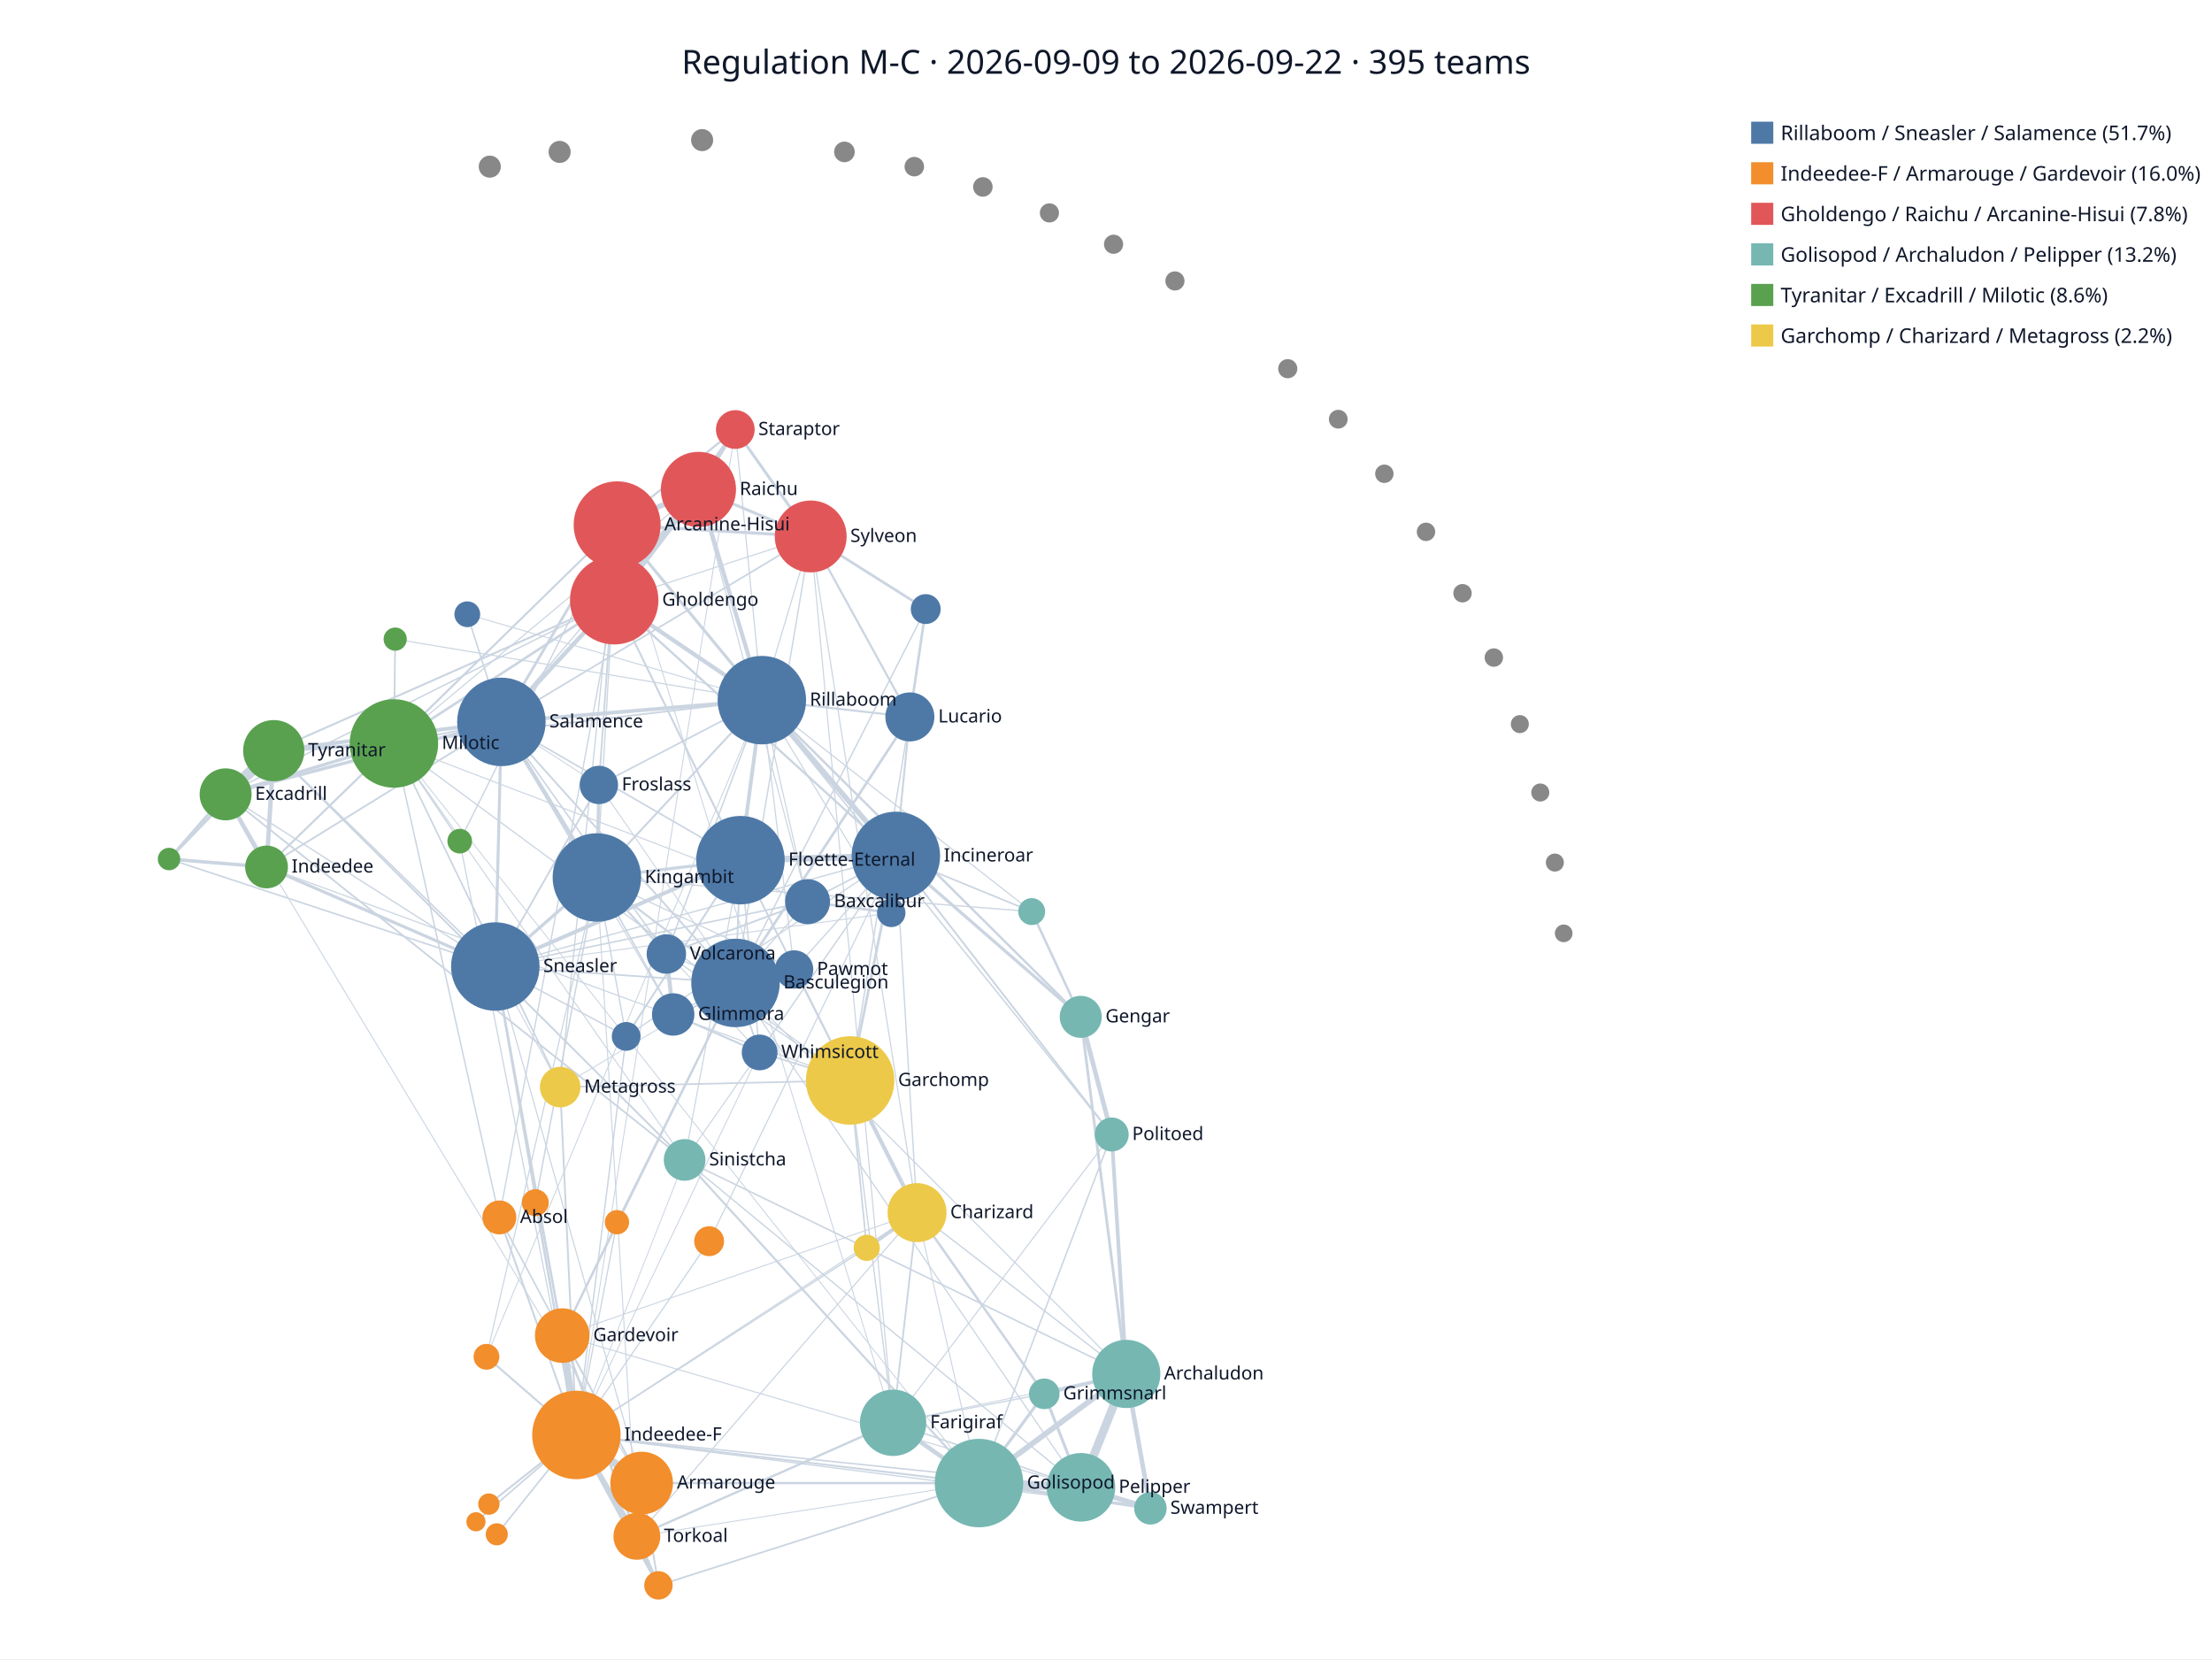
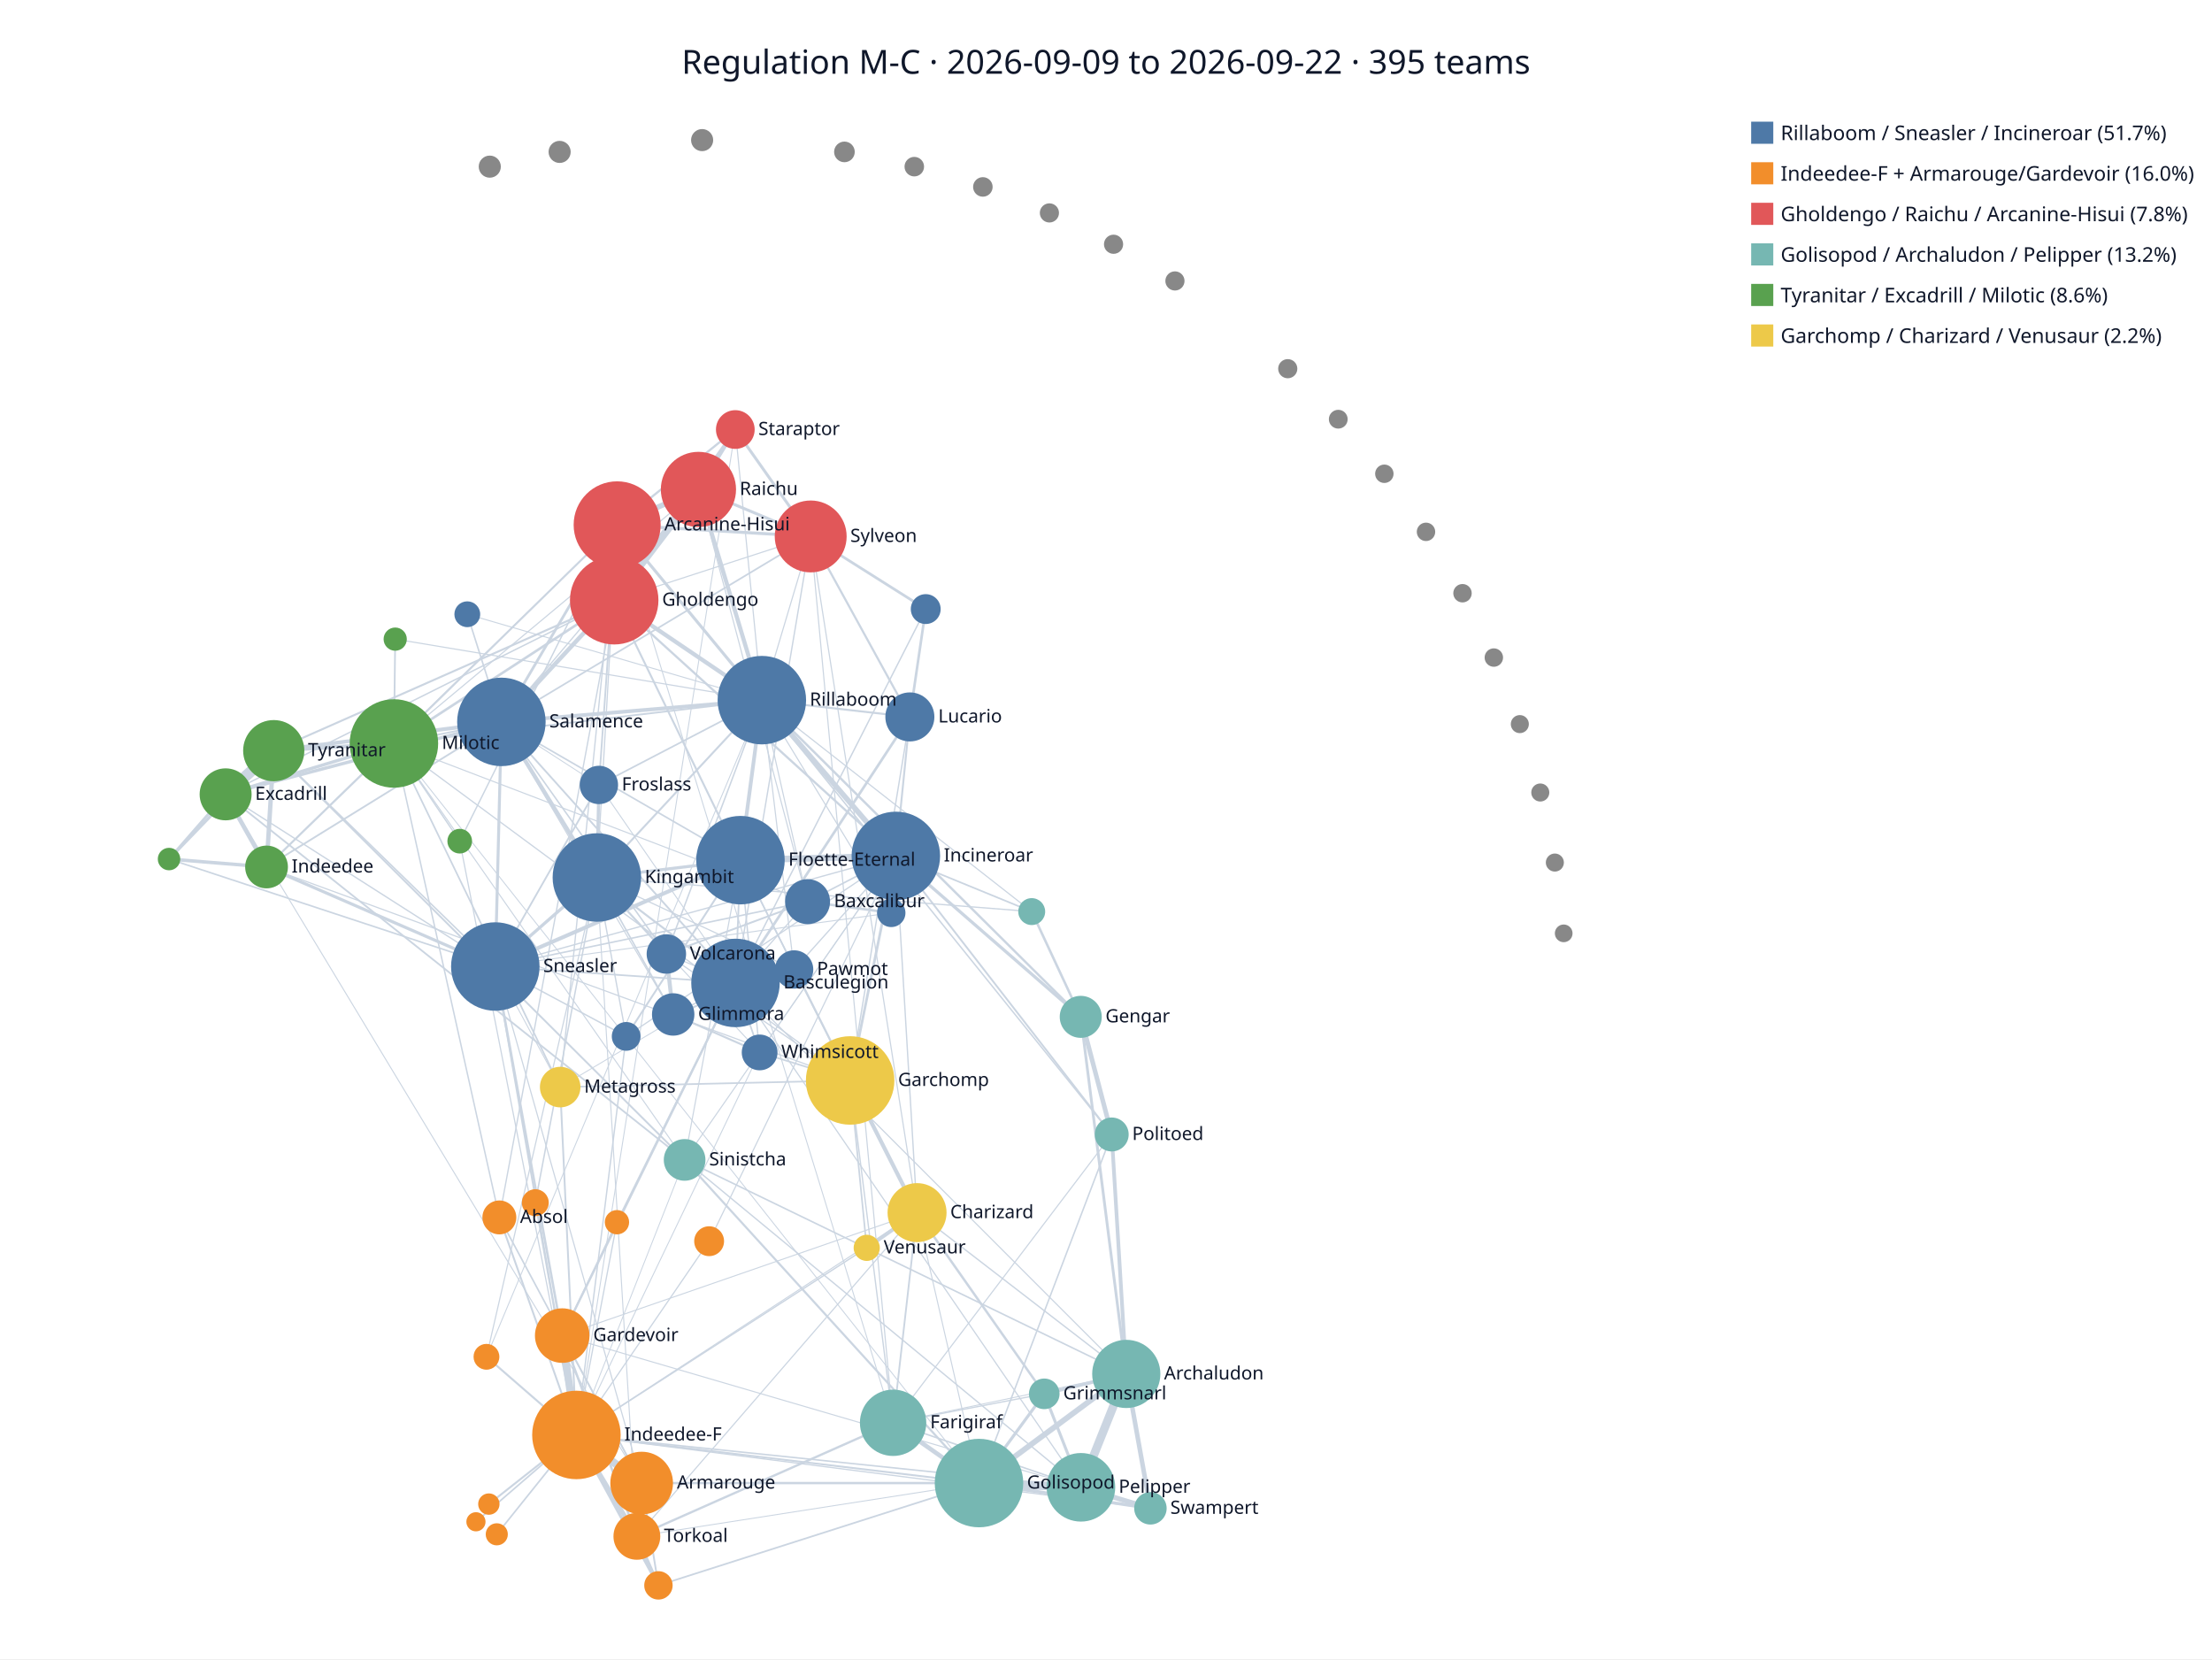
<svg xmlns="http://www.w3.org/2000/svg" viewBox="0 0 1200 900" font-family="sans-serif">
  <rect x="0" y="0" width="1200" height="900" fill="#ffffff" />
  <text id="title" x="600" y="40" text-anchor="middle" font-size="18" fill="#0f172a">Regulation M-C · 2026-09-09 to 2026-09-22 · 395 teams</text>
  <g id="edges" stroke="#cbd5e1">
    <line id="edge-0" x1="91.7" y1="466.0" x2="144.6" y2="470.3" stroke-width="1.87" />
    <line id="edge-1" x1="586.3" y1="551.6" x2="603.1" y2="615.4" stroke-width="2.50" />
    <line id="edge-2" x1="91.7" y1="466.0" x2="122.4" y2="430.9" stroke-width="1.47" />
    <line id="edge-3" x1="122.4" y1="430.9" x2="148.5" y2="407.2" stroke-width="6.00" />
    <line id="edge-4" x1="91.7" y1="466.0" x2="148.5" y2="407.2" stroke-width="1.63" />
    <line id="edge-5" x1="497.5" y1="657.8" x2="470.2" y2="676.9" stroke-width="2.03" />
    <line id="edge-6" x1="357.2" y1="860.0" x2="345.5" y2="833.4" stroke-width="1.67" />
    <line id="edge-7" x1="586.3" y1="551.6" x2="559.7" y2="494.5" stroke-width="1.35" />
    <line id="edge-8" x1="365.2" y1="550.3" x2="361.5" y2="517.5" stroke-width="2.20" />
    <line id="edge-9" x1="586.4" y1="806.8" x2="624.1" y2="818.2" stroke-width="2.69" />
    <line id="edge-10" x1="611.0" y1="745.3" x2="624.1" y2="818.2" stroke-width="2.47" />
    <line id="edge-11" x1="438.1" y1="489.1" x2="483.5" y2="495.2" stroke-width="1.35" />
    <line id="edge-12" x1="122.4" y1="430.9" x2="144.6" y2="470.3" stroke-width="2.38" />
    <line id="edge-13" x1="502.2" y1="330.4" x2="493.6" y2="388.9" stroke-width="1.40" />
    <line id="edge-14" x1="611.0" y1="745.3" x2="566.5" y2="756.1" stroke-width="1.84" />
    <line id="edge-15" x1="611.0" y1="745.3" x2="603.1" y2="615.4" stroke-width="2.02" />
    <line id="edge-16" x1="144.6" y1="470.3" x2="148.5" y2="407.2" stroke-width="2.38" />
    <line id="edge-17" x1="611.0" y1="745.3" x2="586.4" y2="806.8" stroke-width="4.60" />
    <line id="edge-18" x1="566.5" y1="756.1" x2="586.4" y2="806.8" stroke-width="1.61" />
    <line id="edge-19" x1="305.0" y1="724.5" x2="334.7" y2="663.0" stroke-width="0.97" />
    <line id="edge-20" x1="497.5" y1="657.8" x2="566.5" y2="756.1" stroke-width="1.31" />
    <line id="edge-21" x1="502.2" y1="330.4" x2="439.8" y2="291.0" stroke-width="1.47" />
    <line id="edge-22" x1="378.9" y1="265.5" x2="398.9" y2="233.0" stroke-width="1.95" />
    <line id="edge-23" x1="365.2" y1="550.3" x2="412.1" y2="570.9" stroke-width="1.07" />
    <line id="edge-24" x1="531.1" y1="804.5" x2="586.4" y2="806.8" stroke-width="4.74" />
    <line id="edge-25" x1="531.1" y1="804.5" x2="566.5" y2="756.1" stroke-width="1.64" />
    <line id="edge-26" x1="531.1" y1="804.5" x2="624.1" y2="818.2" stroke-width="1.72" />
    <line id="edge-27" x1="398.9" y1="233.0" x2="439.8" y2="291.0" stroke-width="1.58" />
    <line id="edge-28" x1="348.1" y1="804.5" x2="357.2" y2="860.0" stroke-width="0.98" />
    <line id="edge-29" x1="305.0" y1="724.5" x2="312.7" y2="778.4" stroke-width="4.00" />
    <line id="edge-30" x1="357.2" y1="860.0" x2="312.7" y2="778.4" stroke-width="1.70" />
    <line id="edge-31" x1="258.2" y1="825.5" x2="312.7" y2="778.4" stroke-width="0.88" />
    <line id="edge-32" x1="312.7" y1="778.4" x2="265.2" y2="815.9" stroke-width="1.07" />
    <line id="edge-33" x1="611.0" y1="745.3" x2="586.3" y2="551.6" stroke-width="1.51" />
    <line id="edge-34" x1="438.1" y1="489.1" x2="361.5" y2="517.5" stroke-width="1.00" />
    <line id="edge-35" x1="214.4" y1="346.7" x2="213.7" y2="403.3" stroke-width="0.94" />
    <line id="edge-36" x1="348.1" y1="804.5" x2="312.7" y2="778.4" stroke-width="4.24" />
    <line id="edge-37" x1="305.0" y1="724.5" x2="345.5" y2="833.4" stroke-width="1.29" />
    <line id="edge-38" x1="365.2" y1="550.3" x2="430.8" y2="525.9" stroke-width="0.89" />
    <line id="edge-39" x1="611.0" y1="745.3" x2="531.1" y2="804.5" stroke-width="3.04" />
    <line id="edge-40" x1="334.8" y1="284.7" x2="378.9" y2="265.5" stroke-width="2.90" />
    <line id="edge-41" x1="497.5" y1="657.8" x2="461.2" y2="586.1" stroke-width="2.17" />
    <line id="edge-42" x1="399.0" y1="533.2" x2="334.7" y2="663.0" stroke-width="1.02" />
    <line id="edge-43" x1="348.1" y1="804.5" x2="345.5" y2="833.4" stroke-width="1.25" />
    <line id="edge-44" x1="312.7" y1="778.4" x2="345.5" y2="833.4" stroke-width="2.39" />
    <line id="edge-45" x1="122.4" y1="430.9" x2="371.4" y2="629.2" stroke-width="0.96" />
    <line id="edge-46" x1="484.5" y1="771.8" x2="345.5" y2="833.4" stroke-width="1.24" />
    <line id="edge-47" x1="333.2" y1="325.6" x2="378.9" y2="265.5" stroke-width="3.83" />
    <line id="edge-48" x1="339.7" y1="562.2" x2="401.7" y2="466.6" stroke-width="1.03" />
    <line id="edge-49" x1="484.5" y1="771.8" x2="531.1" y2="804.5" stroke-width="2.39" />
    <line id="edge-50" x1="461.2" y1="586.1" x2="470.2" y2="676.9" stroke-width="0.88" />
    <line id="edge-51" x1="263.9" y1="736.0" x2="312.7" y2="778.4" stroke-width="1.10" />
    <line id="edge-52" x1="312.7" y1="778.4" x2="269.5" y2="832.3" stroke-width="0.89" />
    <line id="edge-53" x1="213.7" y1="403.3" x2="148.5" y2="407.2" stroke-width="2.05" />
    <line id="edge-54" x1="122.4" y1="430.9" x2="213.7" y2="403.3" stroke-width="1.73" />
    <line id="edge-55" x1="334.8" y1="284.7" x2="398.9" y2="233.0" stroke-width="1.20" />
    <line id="edge-56" x1="371.4" y1="629.2" x2="148.5" y2="407.2" stroke-width="1.00" />
    <line id="edge-57" x1="270.9" y1="660.4" x2="348.1" y2="804.5" stroke-width="0.86" />
    <line id="edge-58" x1="531.1" y1="804.5" x2="357.2" y2="860.0" stroke-width="0.92" />
    <line id="edge-59" x1="493.6" y1="388.9" x2="439.8" y2="291.0" stroke-width="1.17" />
    <line id="edge-60" x1="324.9" y1="425.8" x2="323.8" y2="476.0" stroke-width="1.67" />
    <line id="edge-61" x1="333.2" y1="325.6" x2="398.9" y2="233.0" stroke-width="1.45" />
    <line id="edge-62" x1="334.8" y1="284.7" x2="249.4" y2="456.3" stroke-width="0.73" />
    <line id="edge-63" x1="249.4" y1="456.3" x2="213.7" y2="403.3" stroke-width="0.75" />
    <line id="edge-64" x1="378.9" y1="265.5" x2="439.8" y2="291.0" stroke-width="1.59" />
    <line id="edge-65" x1="531.1" y1="804.5" x2="371.4" y2="629.2" stroke-width="1.15" />
    <line id="edge-66" x1="334.8" y1="284.7" x2="439.8" y2="291.0" stroke-width="1.66" />
    <line id="edge-67" x1="144.6" y1="470.3" x2="213.7" y2="403.3" stroke-width="1.10" />
    <line id="edge-68" x1="334.8" y1="284.7" x2="324.9" y2="425.8" stroke-width="0.94" />
    <line id="edge-69" x1="461.2" y1="586.1" x2="412.1" y2="570.9" stroke-width="0.90" />
    <line id="edge-70" x1="399.0" y1="533.2" x2="493.6" y2="388.9" stroke-width="1.42" />
    <line id="edge-71" x1="586.3" y1="551.6" x2="486.0" y2="464.3" stroke-width="1.71" />
    <line id="edge-72" x1="611.0" y1="745.3" x2="371.4" y2="629.2" stroke-width="0.84" />
    <line id="edge-73" x1="484.5" y1="771.8" x2="566.5" y2="756.1" stroke-width="0.70" />
    <line id="edge-74" x1="270.9" y1="660.4" x2="312.7" y2="778.4" stroke-width="1.03" />
    <line id="edge-75" x1="461.2" y1="586.1" x2="303.9" y2="589.7" stroke-width="0.90" />
    <line id="edge-76" x1="290.4" y1="652.4" x2="312.7" y2="778.4" stroke-width="0.81" />
    <line id="edge-77" x1="497.5" y1="657.8" x2="484.5" y2="771.8" stroke-width="0.95" />
    <line id="edge-78" x1="348.1" y1="804.5" x2="531.1" y2="804.5" stroke-width="1.28" />
    <line id="edge-79" x1="401.7" y1="466.6" x2="486.0" y2="464.3" stroke-width="3.54" />
    <line id="edge-80" x1="91.7" y1="466.0" x2="268.7" y2="524.3" stroke-width="0.85" />
    <line id="edge-81" x1="303.9" y1="589.7" x2="213.7" y2="403.3" stroke-width="0.89" />
    <line id="edge-82" x1="531.1" y1="804.5" x2="603.1" y2="615.4" stroke-width="0.80" />
    <line id="edge-83" x1="486.0" y1="464.3" x2="559.7" y2="494.5" stroke-width="0.90" />
    <line id="edge-84" x1="270.9" y1="660.4" x2="213.7" y2="403.3" stroke-width="0.77" />
    <line id="edge-85" x1="312.7" y1="778.4" x2="470.2" y2="676.9" stroke-width="0.75" />
    <line id="edge-86" x1="144.6" y1="470.3" x2="268.7" y2="524.3" stroke-width="1.67" />
    <line id="edge-87" x1="399.0" y1="533.2" x2="412.1" y2="570.9" stroke-width="0.90" />
    <line id="edge-88" x1="122.4" y1="430.9" x2="272.0" y2="391.6" stroke-width="1.76" />
    <line id="edge-89" x1="272.0" y1="391.6" x2="148.5" y2="407.2" stroke-width="2.06" />
    <line id="edge-90" x1="586.4" y1="806.8" x2="371.4" y2="629.2" stroke-width="0.73" />
    <line id="edge-91" x1="334.8" y1="284.7" x2="333.2" y2="325.6" stroke-width="1.91" />
    <line id="edge-92" x1="312.7" y1="778.4" x2="303.9" y2="589.7" stroke-width="0.99" />
    <line id="edge-93" x1="290.4" y1="652.4" x2="323.8" y2="476.0" stroke-width="0.77" />
    <line id="edge-94" x1="502.2" y1="330.4" x2="399.0" y2="533.2" stroke-width="0.75" />
    <line id="edge-95" x1="399.0" y1="533.2" x2="305.0" y2="724.5" stroke-width="1.16" />
    <line id="edge-96" x1="348.1" y1="804.5" x2="305.0" y2="724.5" stroke-width="0.78" />
    <line id="edge-97" x1="253.5" y1="333.2" x2="272.0" y2="391.6" stroke-width="0.83" />
    <line id="edge-98" x1="486.0" y1="464.3" x2="603.1" y2="615.4" stroke-width="1.00" />
    <line id="edge-99" x1="312.7" y1="778.4" x2="334.7" y2="663.0" stroke-width="0.67" />
    <line id="edge-100" x1="339.7" y1="562.2" x2="312.7" y2="778.4" stroke-width="0.74" />
    <line id="edge-101" x1="401.7" y1="466.6" x2="412.1" y2="570.9" stroke-width="0.74" />
    <line id="edge-102" x1="399.0" y1="533.2" x2="430.8" y2="525.9" stroke-width="0.82" />
    <line id="edge-103" x1="484.5" y1="771.8" x2="603.1" y2="615.4" stroke-width="0.62" />
    <line id="edge-104" x1="486.0" y1="464.3" x2="483.5" y2="495.2" stroke-width="0.80" />
    <line id="edge-105" x1="323.8" y1="476.0" x2="361.5" y2="517.5" stroke-width="0.93" />
    <line id="edge-106" x1="484.5" y1="771.8" x2="586.4" y2="806.8" stroke-width="0.82" />
    <line id="edge-107" x1="249.4" y1="456.3" x2="312.7" y2="778.4" stroke-width="0.64" />
    <line id="edge-108" x1="323.8" y1="476.0" x2="559.7" y2="494.5" stroke-width="0.69" />
    <line id="edge-109" x1="334.8" y1="284.7" x2="303.9" y2="589.7" stroke-width="0.69" />
    <line id="edge-110" x1="611.0" y1="745.3" x2="497.5" y2="657.8" stroke-width="0.74" />
    <line id="edge-111" x1="333.2" y1="325.6" x2="148.5" y2="407.2" stroke-width="1.08" />
    <line id="edge-112" x1="378.9" y1="265.5" x2="413.3" y2="379.8" stroke-width="2.25" />
    <line id="edge-113" x1="339.7" y1="562.2" x2="323.8" y2="476.0" stroke-width="0.71" />
    <line id="edge-114" x1="334.8" y1="284.7" x2="144.6" y2="470.3" stroke-width="0.70" />
    <line id="edge-115" x1="586.3" y1="551.6" x2="413.3" y2="379.8" stroke-width="1.27" />
    <line id="edge-116" x1="334.8" y1="284.7" x2="213.7" y2="403.3" stroke-width="1.05" />
    <line id="edge-117" x1="401.7" y1="466.6" x2="323.8" y2="476.0" stroke-width="1.66" />
    <line id="edge-118" x1="384.7" y1="673.3" x2="312.7" y2="778.4" stroke-width="0.67" />
    <line id="edge-119" x1="461.2" y1="586.1" x2="361.5" y2="517.5" stroke-width="0.67" />
    <line id="edge-120" x1="497.5" y1="657.8" x2="345.5" y2="833.4" stroke-width="0.63" />
    <line id="edge-121" x1="486.0" y1="464.3" x2="493.6" y2="388.9" stroke-width="1.06" />
    <line id="edge-122" x1="333.2" y1="325.6" x2="213.7" y2="403.3" stroke-width="1.38" />
    <line id="edge-123" x1="461.2" y1="586.1" x2="493.6" y2="388.9" stroke-width="0.72" />
    <line id="edge-124" x1="270.9" y1="660.4" x2="333.2" y2="325.6" stroke-width="0.70" />
    <line id="edge-125" x1="305.0" y1="724.5" x2="268.7" y2="524.3" stroke-width="1.31" />
    <line id="edge-126" x1="144.6" y1="470.3" x2="272.0" y2="391.6" stroke-width="0.97" />
    <line id="edge-127" x1="324.9" y1="425.8" x2="268.7" y2="524.3" stroke-width="0.96" />
    <line id="edge-128" x1="365.2" y1="550.3" x2="323.8" y2="476.0" stroke-width="0.83" />
    <line id="edge-129" x1="399.0" y1="533.2" x2="365.2" y2="550.3" stroke-width="0.74" />
    <line id="edge-130" x1="339.7" y1="562.2" x2="268.7" y2="524.3" stroke-width="0.76" />
    <line id="edge-131" x1="401.7" y1="466.6" x2="268.7" y2="524.3" stroke-width="2.10" />
    <line id="edge-132" x1="312.7" y1="778.4" x2="624.1" y2="818.2" stroke-width="0.67" />
    <line id="edge-133" x1="497.5" y1="657.8" x2="401.7" y2="466.6" stroke-width="0.78" />
    <line id="edge-134" x1="333.2" y1="325.6" x2="272.0" y2="391.6" stroke-width="2.31" />
    <line id="edge-135" x1="263.9" y1="736.0" x2="323.8" y2="476.0" stroke-width="0.62" />
    <line id="edge-136" x1="339.7" y1="562.2" x2="486.0" y2="464.3" stroke-width="0.68" />
    <line id="edge-137" x1="461.2" y1="586.1" x2="486.0" y2="464.3" stroke-width="1.42" />
    <line id="edge-138" x1="334.8" y1="284.7" x2="272.0" y2="391.6" stroke-width="1.48" />
    <line id="edge-139" x1="438.1" y1="489.1" x2="486.0" y2="464.3" stroke-width="0.85" />
    <line id="edge-140" x1="461.2" y1="586.1" x2="144.6" y2="470.3" stroke-width="0.63" />
    <line id="edge-141" x1="401.7" y1="466.6" x2="413.3" y2="379.8" stroke-width="2.03" />
    <line id="edge-142" x1="493.6" y1="388.9" x2="413.3" y2="379.8" stroke-width="1.11" />
    <line id="edge-143" x1="272.0" y1="391.6" x2="361.5" y2="517.5" stroke-width="0.80" />
    <line id="edge-144" x1="122.4" y1="430.9" x2="333.2" y2="325.6" stroke-width="0.77" />
    <line id="edge-145" x1="324.9" y1="425.8" x2="413.3" y2="379.8" stroke-width="0.90" />
    <line id="edge-146" x1="323.8" y1="476.0" x2="272.0" y2="391.6" stroke-width="2.17" />
    <line id="edge-147" x1="438.1" y1="489.1" x2="378.9" y2="265.5" stroke-width="0.60" />
    <line id="edge-148" x1="401.7" y1="466.6" x2="333.2" y2="325.6" stroke-width="1.07" />
    <line id="edge-149" x1="334.8" y1="284.7" x2="413.3" y2="379.8" stroke-width="1.62" />
    <line id="edge-150" x1="484.5" y1="771.8" x2="461.2" y2="586.1" stroke-width="0.70" />
    <line id="edge-151" x1="497.5" y1="657.8" x2="439.8" y2="291.0" stroke-width="0.63" />
    <line id="edge-152" x1="603.1" y1="615.4" x2="413.3" y2="379.8" stroke-width="0.78" />
    <line id="edge-153" x1="461.2" y1="586.1" x2="430.8" y2="525.9" stroke-width="0.59" />
    <line id="edge-154" x1="531.1" y1="804.5" x2="312.7" y2="778.4" stroke-width="1.01" />
    <line id="edge-155" x1="333.2" y1="325.6" x2="413.3" y2="379.8" stroke-width="2.26" />
    <line id="edge-156" x1="312.7" y1="778.4" x2="586.4" y2="806.8" stroke-width="0.82" />
    <line id="edge-157" x1="401.7" y1="466.6" x2="461.2" y2="586.1" stroke-width="0.79" />
    <line id="edge-158" x1="399.0" y1="533.2" x2="361.5" y2="517.5" stroke-width="0.63" />
    <line id="edge-159" x1="399.0" y1="533.2" x2="401.7" y2="466.6" stroke-width="0.93" />
    <line id="edge-160" x1="401.7" y1="466.6" x2="371.4" y2="629.2" stroke-width="0.60" />
    <line id="edge-161" x1="384.7" y1="673.3" x2="486.0" y2="464.3" stroke-width="0.62" />
    <line id="edge-162" x1="486.0" y1="464.3" x2="413.3" y2="379.8" stroke-width="2.90" />
    <line id="edge-163" x1="486.0" y1="464.3" x2="430.8" y2="525.9" stroke-width="0.69" />
    <line id="edge-164" x1="214.4" y1="346.7" x2="413.3" y2="379.8" stroke-width="0.61" />
    <line id="edge-165" x1="438.1" y1="489.1" x2="268.7" y2="524.3" stroke-width="0.82" />
    <line id="edge-166" x1="323.8" y1="476.0" x2="430.8" y2="525.9" stroke-width="0.65" />
    <line id="edge-167" x1="399.0" y1="533.2" x2="438.1" y2="489.1" stroke-width="0.64" />
    <line id="edge-168" x1="559.7" y1="494.5" x2="413.3" y2="379.8" stroke-width="0.64" />
    <line id="edge-169" x1="484.5" y1="771.8" x2="439.8" y2="291.0" stroke-width="0.61" />
    <line id="edge-170" x1="438.1" y1="489.1" x2="213.7" y2="403.3" stroke-width="0.59" />
    <line id="edge-171" x1="413.3" y1="379.8" x2="361.5" y2="517.5" stroke-width="0.77" />
    <line id="edge-172" x1="399.0" y1="533.2" x2="323.8" y2="476.0" stroke-width="1.10" />
    <line id="edge-173" x1="272.0" y1="391.6" x2="439.8" y2="291.0" stroke-width="0.92" />
    <line id="edge-174" x1="305.0" y1="724.5" x2="586.4" y2="806.8" stroke-width="0.58" />
    <line id="edge-175" x1="399.0" y1="533.2" x2="439.8" y2="291.0" stroke-width="0.72" />
    <line id="edge-176" x1="323.8" y1="476.0" x2="268.7" y2="524.3" stroke-width="1.71" />
    <line id="edge-177" x1="333.2" y1="325.6" x2="486.0" y2="464.3" stroke-width="1.21" />
    <line id="edge-178" x1="497.5" y1="657.8" x2="305.0" y2="724.5" stroke-width="0.55" />
    <line id="edge-179" x1="213.7" y1="403.3" x2="371.4" y2="629.2" stroke-width="0.57" />
    <line id="edge-180" x1="461.2" y1="586.1" x2="213.7" y2="403.3" stroke-width="0.68" />
    <line id="edge-181" x1="348.1" y1="804.5" x2="122.4" y2="430.9" stroke-width="0.55" />
    <line id="edge-182" x1="483.5" y1="495.2" x2="413.3" y2="379.8" stroke-width="0.61" />
    <line id="edge-183" x1="268.7" y1="524.3" x2="148.5" y2="407.2" stroke-width="0.81" />
    <line id="edge-184" x1="213.7" y1="403.3" x2="272.0" y2="391.6" stroke-width="0.94" />
    <line id="edge-185" x1="497.5" y1="657.8" x2="486.0" y2="464.3" stroke-width="0.71" />
    <line id="edge-186" x1="413.3" y1="379.8" x2="272.0" y2="391.6" stroke-width="2.02" />
    <line id="edge-187" x1="399.0" y1="533.2" x2="586.4" y2="806.8" stroke-width="0.65" />
    <line id="edge-188" x1="122.4" y1="430.9" x2="268.7" y2="524.3" stroke-width="0.72" />
    <line id="edge-189" x1="213.7" y1="403.3" x2="378.9" y2="265.5" stroke-width="0.62" />
    <line id="edge-190" x1="611.0" y1="745.3" x2="399.0" y2="533.2" stroke-width="0.64" />
    <line id="edge-191" x1="272.0" y1="391.6" x2="268.7" y2="524.3" stroke-width="1.60" />
    <line id="edge-192" x1="399.0" y1="533.2" x2="272.0" y2="391.6" stroke-width="0.98" />
    <line id="edge-193" x1="401.7" y1="466.6" x2="272.0" y2="391.6" stroke-width="0.87" />
    <line id="edge-194" x1="213.7" y1="403.3" x2="413.3" y2="379.8" stroke-width="0.96" />
    <line id="edge-195" x1="486.0" y1="464.3" x2="371.4" y2="629.2" stroke-width="0.60" />
    <line id="edge-196" x1="497.5" y1="657.8" x2="531.1" y2="804.5" stroke-width="0.57" />
    <line id="edge-197" x1="253.5" y1="333.2" x2="413.3" y2="379.8" stroke-width="0.56" />
    <line id="edge-198" x1="413.3" y1="379.8" x2="398.9" y2="233.0" stroke-width="0.63" />
    <line id="edge-199" x1="323.8" y1="476.0" x2="412.1" y2="570.9" stroke-width="0.56" />
    <line id="edge-200" x1="430.8" y1="525.9" x2="413.3" y2="379.8" stroke-width="0.61" />
    <line id="edge-201" x1="365.2" y1="550.3" x2="272.0" y2="391.6" stroke-width="0.59" />
    <line id="edge-202" x1="333.2" y1="325.6" x2="439.8" y2="291.0" stroke-width="0.61" />
    <line id="edge-203" x1="334.8" y1="284.7" x2="323.8" y2="476.0" stroke-width="0.66" />
    <line id="edge-204" x1="399.0" y1="533.2" x2="268.7" y2="524.3" stroke-width="0.90" />
    <line id="edge-205" x1="399.0" y1="533.2" x2="324.9" y2="425.8" stroke-width="0.54" />
    <line id="edge-206" x1="312.7" y1="778.4" x2="268.7" y2="524.3" stroke-width="0.95" />
    <line id="edge-207" x1="378.9" y1="265.5" x2="272.0" y2="391.6" stroke-width="0.67" />
    <line id="edge-208" x1="323.8" y1="476.0" x2="413.3" y2="379.8" stroke-width="1.08" />
    <line id="edge-209" x1="438.1" y1="489.1" x2="413.3" y2="379.8" stroke-width="0.61" />
    <line id="edge-210" x1="611.0" y1="745.3" x2="484.5" y2="771.8" stroke-width="0.53" />
    <line id="edge-211" x1="497.5" y1="657.8" x2="312.7" y2="778.4" stroke-width="0.57" />
    <line id="edge-212" x1="323.8" y1="476.0" x2="345.5" y2="833.4" stroke-width="0.56" />
    <line id="edge-213" x1="483.5" y1="495.2" x2="268.7" y2="524.3" stroke-width="0.54" />
    <line id="edge-214" x1="312.7" y1="778.4" x2="398.9" y2="233.0" stroke-width="0.53" />
    <line id="edge-215" x1="348.1" y1="804.5" x2="268.7" y2="524.3" stroke-width="0.62" />
    <line id="edge-216" x1="312.7" y1="778.4" x2="412.1" y2="570.9" stroke-width="0.53" />
    <line id="edge-217" x1="486.0" y1="464.3" x2="412.1" y2="570.9" stroke-width="0.54" />
    <line id="edge-218" x1="334.8" y1="284.7" x2="484.5" y2="771.8" stroke-width="0.53" />
    <line id="edge-219" x1="413.3" y1="379.8" x2="439.8" y2="291.0" stroke-width="0.62" />
    <line id="edge-220" x1="531.1" y1="804.5" x2="345.5" y2="833.4" stroke-width="0.52" />
    <line id="edge-221" x1="303.9" y1="589.7" x2="268.7" y2="524.3" stroke-width="0.53" />
    <line id="edge-222" x1="263.9" y1="736.0" x2="413.3" y2="379.8" stroke-width="0.52" />
    <line id="edge-223" x1="486.0" y1="464.3" x2="268.7" y2="524.3" stroke-width="0.70" />
    <line id="edge-224" x1="531.1" y1="804.5" x2="213.7" y2="403.3" stroke-width="0.52" />
    <line id="edge-225" x1="312.7" y1="778.4" x2="371.4" y2="629.2" stroke-width="0.50" />
    <line id="edge-226" x1="324.9" y1="425.8" x2="272.0" y2="391.6" stroke-width="0.50" />
    <line id="edge-227" x1="399.0" y1="533.2" x2="303.9" y2="589.7" stroke-width="0.50" />
  </g>
  <g id="nodes">
    <circle id="node-0" cx="413.3" cy="379.8" r="24.0" fill="#4e79a7" />
    <circle id="node-1" cx="268.7" cy="524.3" r="24.0" fill="#4e79a7" />
    <circle id="node-2" cx="272.0" cy="391.6" r="24.0" fill="#4e79a7" />
    <circle id="node-3" cx="486.0" cy="464.3" r="24.0" fill="#4e79a7" />
    <circle id="node-4" cx="323.8" cy="476.0" r="24.0" fill="#4e79a7" />
    <circle id="node-5" cx="312.7" cy="778.4" r="24.0" fill="#f28e2b" />
    <circle id="node-6" cx="333.2" cy="325.6" r="24.0" fill="#e15759" />
    <circle id="node-7" cx="399.0" cy="533.2" r="24.0" fill="#4e79a7" />
    <circle id="node-8" cx="401.7" cy="466.6" r="24.0" fill="#4e79a7" />
    <circle id="node-9" cx="531.1" cy="804.5" r="24.0" fill="#76b7b2" />
    <circle id="node-10" cx="213.7" cy="403.3" r="24.0" fill="#59a14f" />
    <circle id="node-11" cx="461.2" cy="586.1" r="24.0" fill="#edc949" />
    <circle id="node-12" cx="334.8" cy="284.7" r="23.6" fill="#e15759" />
    <circle id="node-13" cx="378.9" cy="265.5" r="20.4" fill="#e15759" />
    <circle id="node-14" cx="439.8" cy="291.0" r="19.5" fill="#e15759" />
    <circle id="node-15" cx="586.4" cy="806.8" r="18.6" fill="#76b7b2" />
    <circle id="node-16" cx="611.0" cy="745.3" r="18.5" fill="#76b7b2" />
    <circle id="node-17" cx="484.5" cy="771.8" r="18.0" fill="#76b7b2" />
    <circle id="node-18" cx="348.1" cy="804.5" r="17.0" fill="#f28e2b" />
    <circle id="node-19" cx="148.5" cy="407.2" r="16.6" fill="#59a14f" />
    <circle id="node-20" cx="497.5" cy="657.8" r="16.0" fill="#edc949" />
    <circle id="node-21" cx="305.0" cy="724.5" r="14.8" fill="#f28e2b" />
    <circle id="node-22" cx="122.4" cy="430.9" r="14.1" fill="#59a14f" />
    <circle id="node-23" cx="493.6" cy="388.9" r="13.3" fill="#4e79a7" />
    <circle id="node-24" cx="345.5" cy="833.4" r="12.7" fill="#f28e2b" />
    <circle id="node-25" cx="438.1" cy="489.1" r="12.2" fill="#4e79a7" />
    <circle id="node-26" cx="144.6" cy="470.3" r="11.6" fill="#59a14f" />
    <circle id="node-27" cx="365.2" cy="550.3" r="11.5" fill="#4e79a7" />
    <circle id="node-28" cx="586.3" cy="551.6" r="11.4" fill="#76b7b2" />
    <circle id="node-29" cx="371.4" cy="629.2" r="11.3" fill="#76b7b2" />
    <circle id="node-30" cx="303.9" cy="589.7" r="11.0" fill="#edc949" />
    <circle id="node-31" cx="361.5" cy="517.5" r="10.7" fill="#4e79a7" />
    <circle id="node-32" cx="398.9" cy="233.0" r="10.5" fill="#e15759" />
    <circle id="node-33" cx="430.8" cy="525.9" r="10.4" fill="#4e79a7" />
    <circle id="node-34" cx="324.9" cy="425.8" r="10.4" fill="#4e79a7" />
    <circle id="node-35" cx="412.1" cy="570.9" r="9.7" fill="#4e79a7" />
    <circle id="node-36" cx="270.9" cy="660.4" r="9.2" fill="#f28e2b" />
    <circle id="node-37" cx="603.1" cy="615.4" r="9.2" fill="#76b7b2" />
    <circle id="node-38" cx="624.1" cy="818.2" r="8.8" fill="#76b7b2" />
    <circle id="node-39" cx="566.5" cy="756.1" r="8.3" fill="#76b7b2" />
    <circle id="node-40" cx="384.7" cy="673.3" r="8.1" fill="#f28e2b" />
    <circle id="node-41" cx="502.2" cy="330.4" r="8.1" fill="#4e79a7" />
    <circle id="node-42" cx="339.7" cy="562.2" r="7.8" fill="#4e79a7" />
    <circle id="node-43" cx="357.2" cy="860.0" r="7.7" fill="#f28e2b" />
    <circle id="node-44" cx="483.5" cy="495.2" r="7.7" fill="#4e79a7" />
    <circle id="node-45" cx="559.7" cy="494.5" r="7.3" fill="#76b7b2" />
    <circle id="node-46" cx="290.4" cy="652.4" r="7.3" fill="#f28e2b" />
    <circle id="node-47" cx="470.2" cy="676.9" r="7.1" fill="#edc949" />
    <circle id="node-48" cx="253.5" cy="333.2" r="7.0" fill="#4e79a7" />
    <circle id="node-49" cx="263.9" cy="736.0" r="7.0" fill="#f28e2b" />
    <circle id="node-50" cx="249.4" cy="456.3" r="6.7" fill="#59a14f" />
    <circle id="node-51" cx="334.7" cy="663.0" r="6.6" fill="#f28e2b" />
    <circle id="node-52" cx="214.4" cy="346.7" r="6.3" fill="#59a14f" />
    <circle id="node-53" cx="91.7" cy="466.0" r="6.1" fill="#59a14f" />
    <circle id="node-54" cx="265.7" cy="90.4" r="6.0" fill="#888888" />
    <circle id="node-55" cx="303.6" cy="82.4" r="6.0" fill="#888888" />
    <circle id="node-56" cx="269.5" cy="832.3" r="6.0" fill="#f28e2b" />
    <circle id="node-57" cx="380.9" cy="76.0" r="6.0" fill="#888888" />
    <circle id="node-58" cx="265.2" cy="815.9" r="5.8" fill="#f28e2b" />
    <circle id="node-59" cx="458.1" cy="82.4" r="5.6" fill="#888888" />
    <circle id="node-60" cx="496.0" cy="90.4" r="5.3" fill="#888888" />
    <circle id="node-61" cx="533.2" cy="101.4" r="5.3" fill="#888888" />
    <circle id="node-62" cx="569.3" cy="115.5" r="5.2" fill="#888888" />
    <circle id="node-63" cx="604.1" cy="132.5" r="5.2" fill="#888888" />
    <circle id="node-64" cx="637.4" cy="152.4" r="5.2" fill="#888888" />
    <circle id="node-65" cx="258.2" cy="825.5" r="5.2" fill="#f28e2b" />
    <circle id="node-66" cx="698.6" cy="200.0" r="5.2" fill="#888888" />
    <circle id="node-67" cx="726.0" cy="227.4" r="5.1" fill="#888888" />
    <circle id="node-68" cx="751.0" cy="257.0" r="5.0" fill="#888888" />
    <circle id="node-69" cx="773.6" cy="288.5" r="5.0" fill="#888888" />
    <circle id="node-70" cx="793.4" cy="321.8" r="5.0" fill="#888888" />
    <circle id="node-71" cx="810.4" cy="356.7" r="5.0" fill="#888888" />
    <circle id="node-72" cx="824.5" cy="392.8" r="4.9" fill="#888888" />
    <circle id="node-73" cx="835.6" cy="429.9" r="4.9" fill="#888888" />
    <circle id="node-74" cx="843.5" cy="467.9" r="4.9" fill="#888888" />
    <circle id="node-75" cx="848.3" cy="506.3" r="4.8" fill="#888888" />
  </g>
  <g id="labels" font-size="10" fill="#0f172a">
    <text id="label-0" x="439.3" y="382.8">Rillaboom</text>
    <text id="label-1" x="294.7" y="527.3">Sneasler</text>
    <text id="label-2" x="298.0" y="394.6">Salamence</text>
    <text id="label-3" x="512.0" y="467.3">Incineroar</text>
    <text id="label-4" x="349.8" y="479.0">Kingambit</text>
    <text id="label-5" x="338.7" y="781.4">Indeedee-F</text>
    <text id="label-6" x="359.2" y="328.6">Gholdengo</text>
    <text id="label-7" x="425.0" y="536.2">Basculegion</text>
    <text id="label-8" x="427.7" y="469.6">Floette-Eternal</text>
    <text id="label-9" x="557.1" y="807.5">Golisopod</text>
    <text id="label-10" x="239.7" y="406.3">Milotic</text>
    <text id="label-11" x="487.2" y="589.1">Garchomp</text>
    <text id="label-12" x="360.4" y="287.7">Arcanine-Hisui</text>
    <text id="label-13" x="401.3" y="268.5">Raichu</text>
    <text id="label-14" x="461.3" y="294.0">Sylveon</text>
    <text id="label-15" x="606.9" y="809.8">Pelipper</text>
    <text id="label-16" x="631.5" y="748.3">Archaludon</text>
    <text id="label-17" x="504.6" y="774.8">Farigiraf</text>
    <text id="label-18" x="367.2" y="807.5">Armarouge</text>
    <text id="label-19" x="167.1" y="410.2">Tyranitar</text>
    <text id="label-20" x="515.5" y="660.8">Charizard</text>
    <text id="label-21" x="321.8" y="727.5">Gardevoir</text>
    <text id="label-22" x="138.4" y="433.9">Excadrill</text>
    <text id="label-23" x="509.0" y="391.9">Lucario</text>
    <text id="label-24" x="360.2" y="836.4">Torkoal</text>
    <text id="label-25" x="452.4" y="492.1">Baxcalibur</text>
    <text id="label-26" x="158.2" y="473.3">Indeedee</text>
    <text id="label-27" x="378.7" y="553.3">Glimmora</text>
    <text id="label-28" x="599.7" y="554.6">Gengar</text>
    <text id="label-29" x="384.7" y="632.2">Sinistcha</text>
    <text id="label-30" x="316.9" y="592.7">Metagross</text>
    <text id="label-31" x="374.2" y="520.5">Volcarona</text>
    <text id="label-32" x="411.4" y="236.0">Staraptor</text>
    <text id="label-33" x="443.2" y="528.9">Pawmot</text>
    <text id="label-34" x="337.3" y="428.8">Froslass</text>
    <text id="label-35" x="423.8" y="573.9">Whimsicott</text>
    <text id="label-36" x="282.1" y="663.4">Absol</text>
    <text id="label-37" x="614.2" y="618.4">Politoed</text>
    <text id="label-38" x="634.9" y="821.2">Swampert</text>
    <text id="label-39" x="576.8" y="759.1">Grimmsnarl</text>
+     <text id="label-47" x="479.4" y="679.9">Venusaur</text>
  </g>
  <g id="legend">
    <rect id="legend-swatch-0" x="950" y="66.0" width="12" height="12" fill="#4e79a7" />
-     <text id="legend-label-0" x="966" y="76.0" font-size="11" fill="#0f172a">Rillaboom / Sneasler / Salamence (51.7%)</text>
+     <text id="legend-label-0" x="966" y="76.0" font-size="11" fill="#0f172a">Rillaboom / Sneasler / Incineroar (51.7%)</text>
    <rect id="legend-swatch-1" x="950" y="88.0" width="12" height="12" fill="#f28e2b" />
-     <text id="legend-label-1" x="966" y="98.0" font-size="11" fill="#0f172a">Indeedee-F / Armarouge / Gardevoir (16.0%)</text>
+     <text id="legend-label-1" x="966" y="98.0" font-size="11" fill="#0f172a">Indeedee-F + Armarouge/Gardevoir (16.0%)</text>
    <rect id="legend-swatch-2" x="950" y="110.0" width="12" height="12" fill="#e15759" />
    <text id="legend-label-2" x="966" y="120.0" font-size="11" fill="#0f172a">Gholdengo / Raichu / Arcanine-Hisui (7.8%)</text>
    <rect id="legend-swatch-3" x="950" y="132.0" width="12" height="12" fill="#76b7b2" />
    <text id="legend-label-3" x="966" y="142.0" font-size="11" fill="#0f172a">Golisopod / Archaludon / Pelipper (13.2%)</text>
    <rect id="legend-swatch-4" x="950" y="154.0" width="12" height="12" fill="#59a14f" />
    <text id="legend-label-4" x="966" y="164.0" font-size="11" fill="#0f172a">Tyranitar / Excadrill / Milotic (8.6%)</text>
    <rect id="legend-swatch-5" x="950" y="176.0" width="12" height="12" fill="#edc949" />
-     <text id="legend-label-5" x="966" y="186.0" font-size="11" fill="#0f172a">Garchomp / Charizard / Metagross (2.2%)</text>
+     <text id="legend-label-5" x="966" y="186.0" font-size="11" fill="#0f172a">Garchomp / Charizard / Venusaur (2.2%)</text>
  </g>
</svg>
